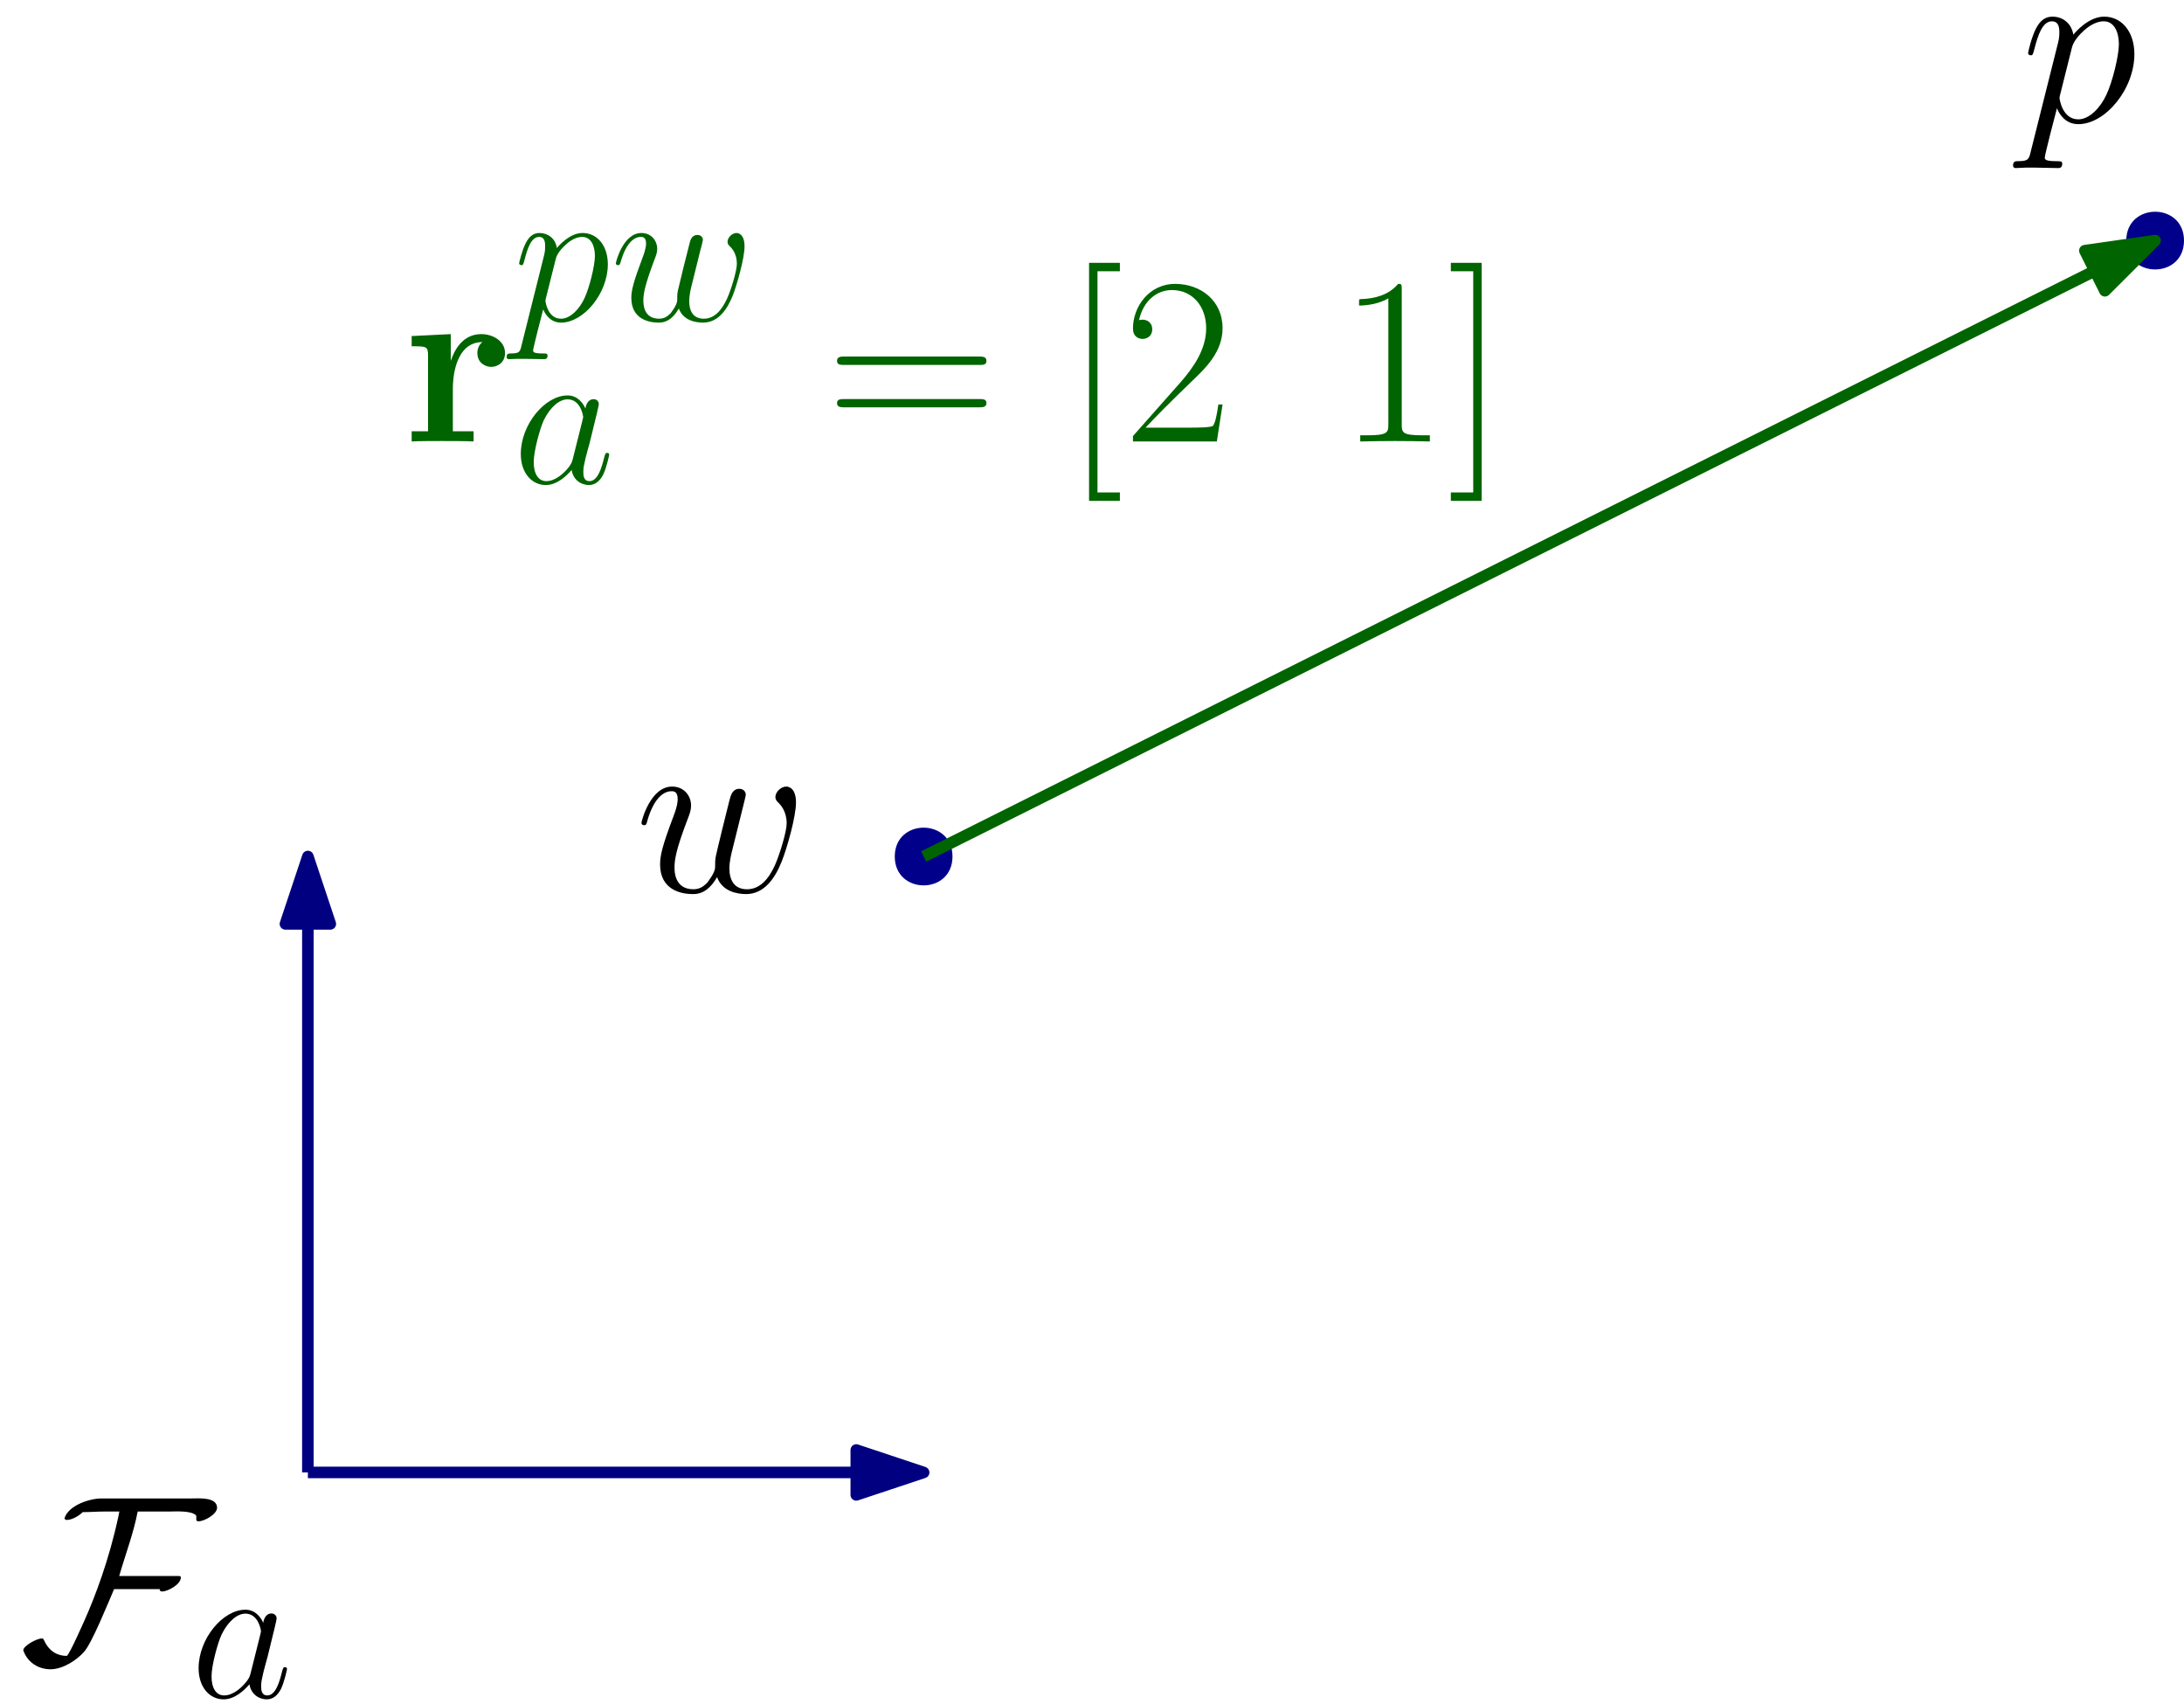
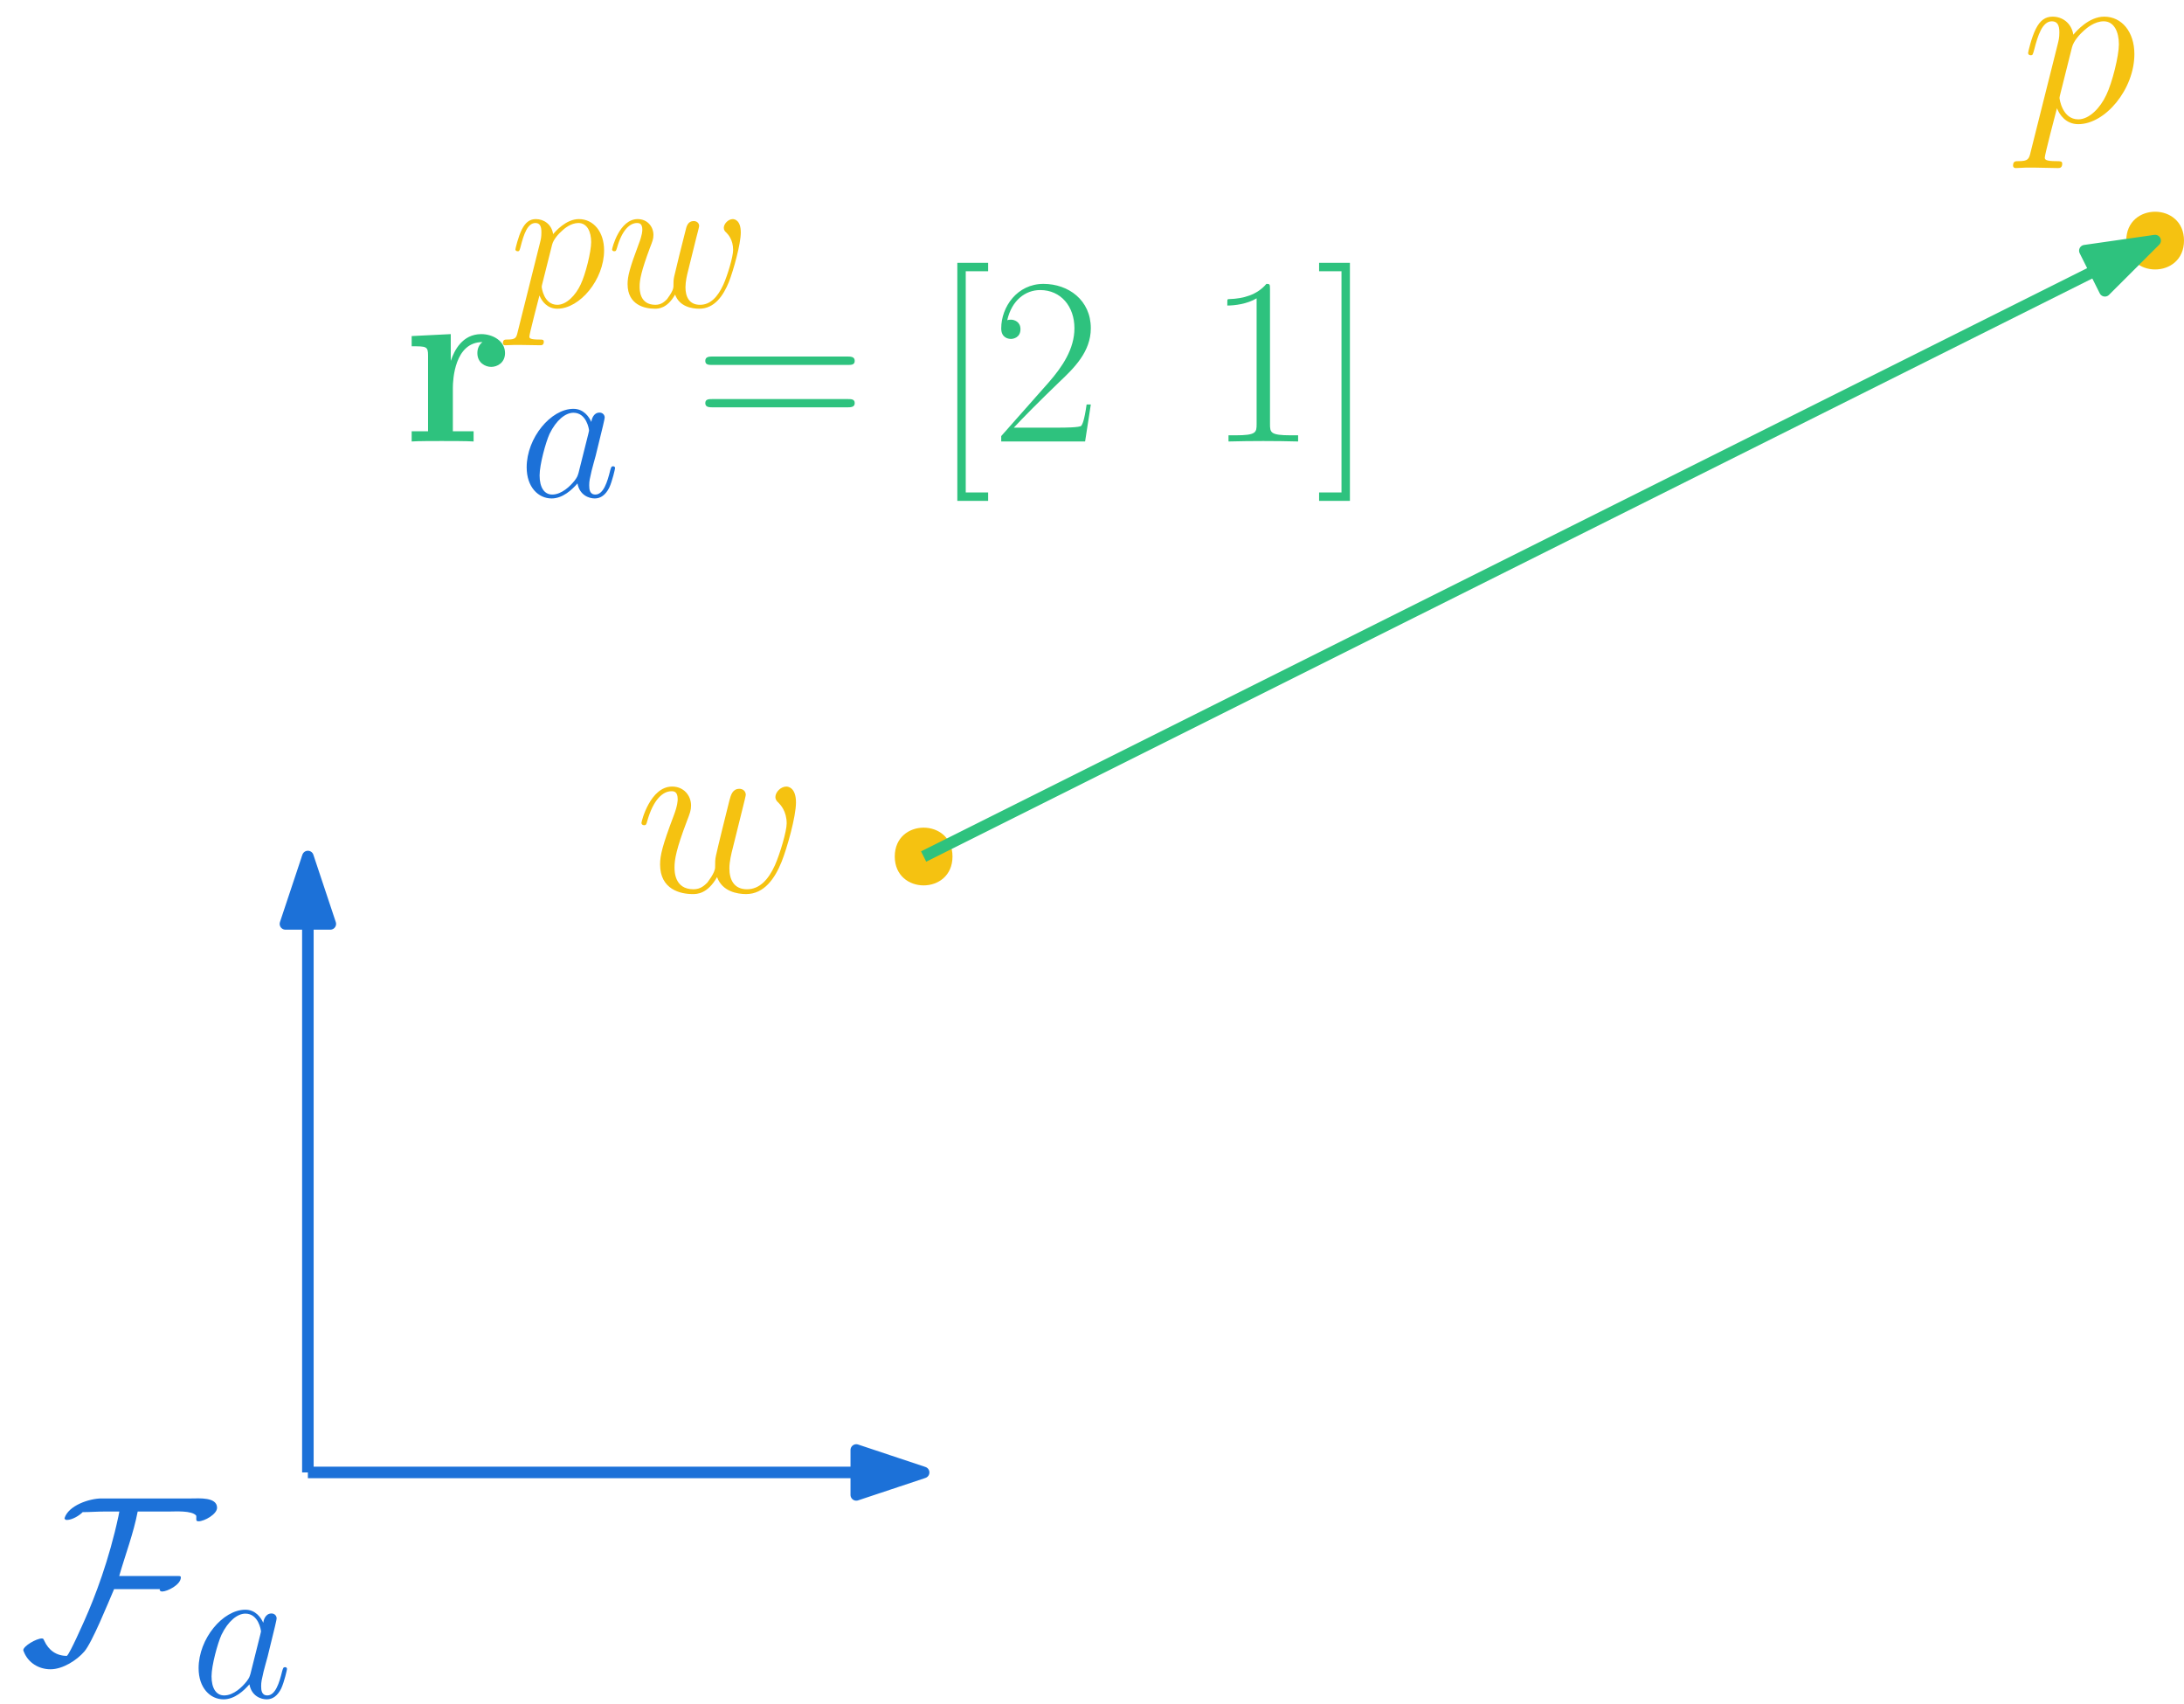
<svg xmlns="http://www.w3.org/2000/svg" xmlns:xlink="http://www.w3.org/1999/xlink" width="227pt" height="177pt" viewBox="0 0 227 177" version="1.1">
  <defs>
    <g>
      <symbol overflow="visible" id="glyph0-0">
        <path style="stroke:none;" d="" />
      </symbol>
      <symbol overflow="visible" id="glyph0-1">
        <path style="stroke:none;" d="M 20.562 -15.984 C 20.562 -17.125 18.656 -16.953 17.891 -16.953 L 8.547 -16.953 C 7.312 -16.953 5.109 -16.234 4.703 -14.891 C 4.766 -14.75 4.812 -14.719 4.953 -14.719 C 5.5 -14.719 6.25 -15.172 6.594 -15.531 C 7.359 -15.531 8.109 -15.594 8.875 -15.594 L 10.406 -15.594 C 10.406 -15.594 10.312 -15.141 10.312 -15.109 C 9.344 -10.578 7.875 -6.734 6.797 -4.312 C 6.641 -3.984 5.297 -0.891 4.953 -0.594 C 3.859 -0.594 3.047 -1.188 2.609 -2.156 C 2.531 -2.297 2.531 -2.406 2.359 -2.406 C 1.781 -2.406 0.422 -1.609 0.422 -1.188 C 0.422 -1.141 0.453 -1.094 0.469 -1.047 C 0.922 0.125 2.031 0.797 3.25 0.797 C 4.516 0.797 5.969 -0.125 6.766 -1.047 C 7.578 -1.984 9.219 -6.047 9.859 -7.531 L 14.641 -7.531 C 14.625 -7.516 14.594 -7.484 14.594 -7.453 C 14.594 -7.359 14.75 -7.281 14.844 -7.281 C 15.391 -7.281 16.797 -7.984 16.797 -8.75 C 16.797 -8.922 16.625 -8.891 16.328 -8.891 L 10.391 -8.891 C 11.031 -11.125 11.875 -13.312 12.312 -15.594 L 15.594 -15.594 C 16.203 -15.594 17.938 -15.719 18.391 -15.172 C 18.438 -15.016 18.359 -14.766 18.438 -14.641 C 18.484 -14.594 18.562 -14.578 18.641 -14.578 C 19.234 -14.578 20.562 -15.312 20.562 -15.984 Z M 20.562 -15.984 " />
      </symbol>
      <symbol overflow="visible" id="glyph1-0">
        <path style="stroke:none;" d="" />
      </symbol>
      <symbol overflow="visible" id="glyph1-1">
        <path style="stroke:none;" d="M 6.219 -2.453 C 6.109 -2.109 6.109 -2.062 5.828 -1.672 C 5.375 -1.094 4.469 -0.203 3.484 -0.203 C 2.641 -0.203 2.172 -0.969 2.172 -2.188 C 2.172 -3.328 2.812 -5.641 3.203 -6.5 C 3.906 -7.953 4.875 -8.703 5.688 -8.703 C 7.047 -8.703 7.312 -7 7.312 -6.844 C 7.312 -6.812 7.25 -6.547 7.234 -6.5 Z M 7.547 -7.75 C 7.312 -8.281 6.75 -9.109 5.688 -9.109 C 3.344 -9.109 0.828 -6.094 0.828 -3.031 C 0.828 -0.984 2.031 0.203 3.422 0.203 C 4.562 0.203 5.531 -0.688 6.109 -1.359 C 6.328 -0.141 7.297 0.203 7.906 0.203 C 8.531 0.203 9.031 -0.172 9.406 -0.906 C 9.734 -1.609 10.016 -2.875 10.016 -2.953 C 10.016 -3.062 9.938 -3.141 9.812 -3.141 C 9.625 -3.141 9.609 -3.031 9.516 -2.734 C 9.219 -1.516 8.812 -0.203 7.969 -0.203 C 7.375 -0.203 7.328 -0.75 7.328 -1.156 C 7.328 -1.625 7.391 -1.859 7.578 -2.672 C 7.719 -3.188 7.828 -3.641 8 -4.234 C 8.766 -7.328 8.938 -8.078 8.938 -8.203 C 8.938 -8.484 8.719 -8.719 8.406 -8.719 C 7.75 -8.719 7.578 -8 7.547 -7.75 Z M 7.547 -7.75 " />
      </symbol>
      <symbol overflow="visible" id="glyph2-0">
        <path style="stroke:none;" d="" />
      </symbol>
      <symbol overflow="visible" id="glyph2-1">
        <path style="stroke:none;" d="M 8.531 -1.516 C 9.062 -0.031 10.609 0.25 11.547 0.25 C 13.438 0.25 14.547 -1.391 15.234 -3.094 C 15.812 -4.531 16.734 -7.812 16.734 -9.266 C 16.734 -10.781 15.953 -10.922 15.734 -10.922 C 15.141 -10.922 14.594 -10.328 14.594 -9.844 C 14.594 -9.547 14.766 -9.375 14.891 -9.266 C 15.109 -9.047 15.766 -8.375 15.766 -7.094 C 15.766 -6.25 15.062 -3.922 14.547 -2.75 C 13.859 -1.234 12.938 -0.25 11.641 -0.25 C 10.266 -0.25 9.812 -1.281 9.812 -2.422 C 9.812 -3.141 10.031 -4.016 10.141 -4.438 L 11.172 -8.594 C 11.297 -9.094 11.516 -9.969 11.516 -10.062 C 11.516 -10.438 11.219 -10.688 10.859 -10.688 C 10.141 -10.688 9.969 -10.062 9.812 -9.469 C 9.562 -8.5 8.531 -4.312 8.422 -3.766 C 8.328 -3.344 8.328 -3.078 8.328 -2.531 C 8.328 -1.938 7.531 -0.984 7.516 -0.938 C 7.234 -0.672 6.844 -0.25 6.078 -0.25 C 4.109 -0.25 4.109 -2.109 4.109 -2.531 C 4.109 -3.328 4.281 -4.406 5.406 -7.359 C 5.703 -8.125 5.828 -8.453 5.828 -8.953 C 5.828 -9.984 5.078 -10.922 3.859 -10.922 C 1.594 -10.922 0.672 -7.328 0.672 -7.141 C 0.672 -7.031 0.766 -6.906 0.938 -6.906 C 1.172 -6.906 1.188 -7.016 1.281 -7.359 C 1.906 -9.547 2.875 -10.438 3.797 -10.438 C 4.047 -10.438 4.438 -10.406 4.438 -9.609 C 4.438 -9.484 4.438 -8.969 4.016 -7.875 C 2.844 -4.781 2.609 -3.766 2.609 -2.828 C 2.609 -0.219 4.734 0.25 6 0.25 C 6.422 0.25 7.531 0.25 8.531 -1.516 Z M 8.531 -1.516 " />
      </symbol>
      <symbol overflow="visible" id="glyph2-2">
        <path style="stroke:none;" d="M 1.062 3.141 C 0.891 3.891 0.797 4.094 -0.219 4.094 C -0.516 4.094 -0.766 4.094 -0.766 4.562 C -0.766 4.609 -0.75 4.812 -0.469 4.812 C -0.156 4.812 0.203 4.766 0.516 4.766 L 1.594 4.766 C 2.109 4.766 3.375 4.812 3.891 4.812 C 4.047 4.812 4.344 4.812 4.344 4.359 C 4.344 4.094 4.156 4.094 3.734 4.094 C 2.609 4.094 2.531 3.922 2.531 3.719 C 2.531 3.422 3.641 -0.844 3.797 -1.406 C 4.062 -0.719 4.734 0.25 6.016 0.25 C 8.828 0.25 11.844 -3.391 11.844 -7.031 C 11.844 -9.312 10.562 -10.922 8.703 -10.922 C 7.109 -10.922 5.781 -9.391 5.5 -9.047 C 5.297 -10.281 4.344 -10.922 3.344 -10.922 C 2.625 -10.922 2.062 -10.578 1.594 -9.641 C 1.141 -8.75 0.797 -7.234 0.797 -7.141 C 0.797 -7.031 0.891 -6.906 1.062 -6.906 C 1.266 -6.906 1.281 -6.938 1.438 -7.516 C 1.812 -8.969 2.281 -10.438 3.266 -10.438 C 3.844 -10.438 4.047 -10.031 4.047 -9.297 C 4.047 -8.703 3.969 -8.453 3.859 -8 Z M 5.359 -7.734 C 5.531 -8.422 6.219 -9.141 6.609 -9.484 C 6.891 -9.734 7.703 -10.438 8.656 -10.438 C 9.734 -10.438 10.234 -9.344 10.234 -8.047 C 10.234 -6.859 9.547 -4.062 8.922 -2.781 C 8.297 -1.438 7.156 -0.25 6.016 -0.25 C 4.344 -0.25 4.062 -2.375 4.062 -2.484 C 4.062 -2.547 4.109 -2.75 4.141 -2.875 Z M 5.359 -7.734 " />
      </symbol>
      <symbol overflow="visible" id="glyph3-0">
        <path style="stroke:none;" d="" />
      </symbol>
      <symbol overflow="visible" id="glyph3-1">
        <path style="stroke:none;" d="M 5.156 -5.578 C 5.156 -6.391 5.328 -10.328 8.234 -10.328 C 7.875 -10.062 7.703 -9.641 7.703 -9.188 C 7.703 -8.172 8.531 -7.75 9.141 -7.75 C 9.766 -7.75 10.578 -8.172 10.578 -9.188 C 10.578 -10.453 9.297 -11.156 8.109 -11.156 C 6.141 -11.156 5.297 -9.438 4.953 -8.406 L 4.938 -8.406 L 4.938 -11.156 L 0.875 -10.953 L 0.875 -9.891 C 2.406 -9.891 2.578 -9.891 2.578 -8.922 L 2.578 -1.062 L 0.875 -1.062 L 0.875 0 C 1.438 -0.047 3.297 -0.047 3.984 -0.047 C 4.703 -0.047 6.719 -0.047 7.312 0 L 7.312 -1.062 L 5.156 -1.062 Z M 5.156 -5.578 " />
      </symbol>
      <symbol overflow="visible" id="glyph4-0">
        <path style="stroke:none;" d="" />
      </symbol>
      <symbol overflow="visible" id="glyph4-1">
-         <path style="stroke:none;" d="M 0.891 2.625 C 0.75 3.25 0.656 3.406 -0.188 3.406 C -0.438 3.406 -0.641 3.406 -0.641 3.797 C -0.641 3.844 -0.625 4 -0.391 4 C -0.125 4 0.172 3.969 0.438 3.969 L 1.328 3.969 C 1.75 3.969 2.812 4 3.25 4 C 3.359 4 3.609 4 3.609 3.641 C 3.609 3.406 3.469 3.406 3.125 3.406 C 2.172 3.406 2.109 3.266 2.109 3.094 C 2.109 2.844 3.031 -0.703 3.156 -1.172 C 3.391 -0.594 3.953 0.203 5.016 0.203 C 7.359 0.203 9.875 -2.828 9.875 -5.859 C 9.875 -7.766 8.797 -9.109 7.25 -9.109 C 5.922 -9.109 4.812 -7.828 4.578 -7.547 C 4.422 -8.578 3.609 -9.109 2.781 -9.109 C 2.188 -9.109 1.719 -8.812 1.328 -8.031 C 0.953 -7.297 0.656 -6.031 0.656 -5.953 C 0.656 -5.859 0.75 -5.766 0.891 -5.766 C 1.047 -5.766 1.078 -5.781 1.203 -6.266 C 1.516 -7.484 1.906 -8.703 2.734 -8.703 C 3.203 -8.703 3.359 -8.359 3.359 -7.75 C 3.359 -7.25 3.312 -7.047 3.219 -6.672 Z M 4.469 -6.438 C 4.609 -7.016 5.188 -7.625 5.516 -7.906 C 5.75 -8.125 6.422 -8.703 7.203 -8.703 C 8.125 -8.703 8.531 -7.781 8.531 -6.719 C 8.531 -5.719 7.953 -3.391 7.438 -2.312 C 6.922 -1.203 5.969 -0.203 5.016 -0.203 C 3.609 -0.203 3.391 -1.984 3.391 -2.062 C 3.391 -2.125 3.422 -2.297 3.453 -2.391 Z M 4.469 -6.438 " />
+         <path style="stroke:none;" d="M 15.938 -7.953 C 16.312 -7.953 16.672 -7.953 16.672 -8.375 C 16.672 -8.828 16.25 -8.828 15.828 -8.828 L 1.984 -8.828 C 1.562 -8.828 1.141 -8.828 1.141 -8.375 C 1.141 -7.953 1.516 -7.953 1.891 -7.953 Z M 15.828 -3.547 C 16.25 -3.547 16.672 -3.547 16.672 -3.984 C 16.672 -4.406 16.312 -4.406 15.938 -4.406 L 1.891 -4.406 C 1.516 -4.406 1.141 -4.406 1.141 -3.984 C 1.141 -3.547 1.562 -3.547 1.984 -3.547 Z M 15.828 -3.547 " />
      </symbol>
      <symbol overflow="visible" id="glyph4-2">
-         <path style="stroke:none;" d="M 7.109 -1.266 C 7.562 -0.016 8.844 0.203 9.625 0.203 C 11.203 0.203 12.125 -1.156 12.703 -2.578 C 13.172 -3.781 13.938 -6.5 13.938 -7.719 C 13.938 -8.984 13.297 -9.109 13.109 -9.109 C 12.625 -9.109 12.172 -8.609 12.172 -8.203 C 12.172 -7.953 12.312 -7.812 12.422 -7.719 C 12.594 -7.547 13.141 -6.984 13.141 -5.906 C 13.141 -5.203 12.562 -3.266 12.125 -2.297 C 11.547 -1.031 10.781 -0.203 9.703 -0.203 C 8.547 -0.203 8.188 -1.078 8.188 -2.031 C 8.188 -2.625 8.359 -3.344 8.453 -3.703 L 9.312 -7.172 C 9.422 -7.578 9.609 -8.297 9.609 -8.391 C 9.609 -8.703 9.359 -8.906 9.047 -8.906 C 8.453 -8.906 8.297 -8.391 8.188 -7.891 C 7.969 -7.078 7.109 -3.594 7.016 -3.141 C 6.938 -2.781 6.938 -2.562 6.938 -2.109 C 6.938 -1.609 6.281 -0.828 6.266 -0.781 C 6.031 -0.562 5.703 -0.203 5.062 -0.203 C 3.422 -0.203 3.422 -1.75 3.422 -2.109 C 3.422 -2.766 3.578 -3.672 4.5 -6.141 C 4.75 -6.781 4.859 -7.047 4.859 -7.453 C 4.859 -8.328 4.234 -9.109 3.219 -9.109 C 1.328 -9.109 0.562 -6.109 0.562 -5.953 C 0.562 -5.859 0.641 -5.766 0.781 -5.766 C 0.969 -5.766 0.984 -5.844 1.078 -6.141 C 1.594 -7.953 2.391 -8.703 3.156 -8.703 C 3.359 -8.703 3.703 -8.672 3.703 -8.016 C 3.703 -7.906 3.703 -7.484 3.344 -6.562 C 2.375 -3.984 2.172 -3.141 2.172 -2.359 C 2.172 -0.188 3.953 0.203 5 0.203 C 5.344 0.203 6.281 0.203 7.109 -1.266 Z M 7.109 -1.266 " />
+         <path style="stroke:none;" d="M 5.828 6.172 L 5.828 5.297 L 3.5 5.297 L 3.5 -17.688 L 5.828 -17.688 L 5.828 -18.562 L 2.625 -18.562 L 2.625 6.172 Z M 5.828 6.172 " />
+       </symbol>
+       <symbol overflow="visible" id="glyph4-3">
+         <path style="stroke:none;" d="M 10.328 -3.844 L 9.891 -3.844 C 9.641 -2.078 9.438 -1.781 9.344 -1.641 C 9.219 -1.438 7.438 -1.438 7.094 -1.438 L 2.328 -1.438 C 3.219 -2.406 4.953 -4.156 7.062 -6.188 C 8.578 -7.625 10.328 -9.312 10.328 -11.766 C 10.328 -14.688 8 -16.375 5.406 -16.375 C 2.672 -16.375 1.016 -13.984 1.016 -11.75 C 1.016 -10.781 1.734 -10.656 2.031 -10.656 C 2.281 -10.656 3.016 -10.797 3.016 -11.672 C 3.016 -12.438 2.375 -12.656 2.031 -12.656 C 1.891 -12.656 1.734 -12.641 1.641 -12.594 C 2.109 -14.688 3.547 -15.734 5.062 -15.734 C 7.219 -15.734 8.625 -14.031 8.625 -11.766 C 8.625 -9.609 7.359 -7.75 5.953 -6.141 L 1.016 -0.562 L 1.016 0 L 9.734 0 Z M 10.328 -3.844 " />
+       </symbol>
+       <symbol overflow="visible" id="glyph4-4">
+         <path style="stroke:none;" d="M 6.594 -15.828 C 6.594 -16.359 6.562 -16.375 6.219 -16.375 C 5.25 -15.219 3.797 -14.844 2.406 -14.797 C 2.328 -14.797 2.203 -14.797 2.188 -14.75 C 2.156 -14.688 2.156 -14.641 2.156 -14.125 C 2.922 -14.125 4.219 -14.281 5.203 -14.875 L 5.203 -1.812 C 5.203 -0.938 5.156 -0.641 3.016 -0.641 L 2.281 -0.641 L 2.281 0 C 3.469 -0.031 4.703 -0.047 5.891 -0.047 C 7.094 -0.047 8.328 -0.031 9.516 0 L 9.516 -0.641 L 8.766 -0.641 C 6.641 -0.641 6.594 -0.922 6.594 -1.812 Z M 6.594 -15.828 " />
+       </symbol>
+       <symbol overflow="visible" id="glyph4-5">
+         <path style="stroke:none;" d="M 3.547 -18.562 L 0.344 -18.562 L 0.344 -17.688 L 2.672 -17.688 L 2.672 5.297 L 0.344 5.297 L 0.344 6.172 L 3.547 6.172 Z M 3.547 -18.562 " />
      </symbol>
      <symbol overflow="visible" id="glyph5-0">
        <path style="stroke:none;" d="" />
      </symbol>
      <symbol overflow="visible" id="glyph5-1">
+         <path style="stroke:none;" d="M 0.891 2.625 C 0.75 3.25 0.656 3.406 -0.188 3.406 C -0.438 3.406 -0.641 3.406 -0.641 3.797 C -0.641 3.844 -0.625 4 -0.391 4 C -0.125 4 0.172 3.969 0.438 3.969 L 1.328 3.969 C 1.75 3.969 2.812 4 3.25 4 C 3.359 4 3.609 4 3.609 3.641 C 3.609 3.406 3.469 3.406 3.125 3.406 C 2.172 3.406 2.109 3.266 2.109 3.094 C 2.109 2.844 3.031 -0.703 3.156 -1.172 C 3.391 -0.594 3.953 0.203 5.016 0.203 C 7.359 0.203 9.875 -2.828 9.875 -5.859 C 9.875 -7.766 8.797 -9.109 7.25 -9.109 C 5.922 -9.109 4.812 -7.828 4.578 -7.547 C 4.422 -8.578 3.609 -9.109 2.781 -9.109 C 2.188 -9.109 1.719 -8.812 1.328 -8.031 C 0.953 -7.297 0.656 -6.031 0.656 -5.953 C 0.656 -5.859 0.75 -5.766 0.891 -5.766 C 1.047 -5.766 1.078 -5.781 1.203 -6.266 C 1.516 -7.484 1.906 -8.703 2.734 -8.703 C 3.203 -8.703 3.359 -8.359 3.359 -7.75 C 3.359 -7.25 3.312 -7.047 3.219 -6.672 Z M 4.469 -6.438 C 4.609 -7.016 5.188 -7.625 5.516 -7.906 C 5.75 -8.125 6.422 -8.703 7.203 -8.703 C 8.125 -8.703 8.531 -7.781 8.531 -6.719 C 8.531 -5.719 7.953 -3.391 7.438 -2.312 C 6.922 -1.203 5.969 -0.203 5.016 -0.203 C 3.609 -0.203 3.391 -1.984 3.391 -2.062 C 3.391 -2.125 3.422 -2.297 3.453 -2.391 Z M 4.469 -6.438 " />
+       </symbol>
+       <symbol overflow="visible" id="glyph5-2">
+         <path style="stroke:none;" d="M 7.109 -1.266 C 7.562 -0.016 8.844 0.203 9.625 0.203 C 11.203 0.203 12.125 -1.156 12.703 -2.578 C 13.172 -3.781 13.938 -6.5 13.938 -7.719 C 13.938 -8.984 13.297 -9.109 13.109 -9.109 C 12.625 -9.109 12.172 -8.609 12.172 -8.203 C 12.172 -7.953 12.312 -7.812 12.422 -7.719 C 12.594 -7.547 13.141 -6.984 13.141 -5.906 C 13.141 -5.203 12.562 -3.266 12.125 -2.297 C 11.547 -1.031 10.781 -0.203 9.703 -0.203 C 8.547 -0.203 8.188 -1.078 8.188 -2.031 C 8.188 -2.625 8.359 -3.344 8.453 -3.703 L 9.312 -7.172 C 9.422 -7.578 9.609 -8.297 9.609 -8.391 C 9.609 -8.703 9.359 -8.906 9.047 -8.906 C 8.453 -8.906 8.297 -8.391 8.188 -7.891 C 7.969 -7.078 7.109 -3.594 7.016 -3.141 C 6.938 -2.781 6.938 -2.562 6.938 -2.109 C 6.938 -1.609 6.281 -0.828 6.266 -0.781 C 6.031 -0.562 5.703 -0.203 5.062 -0.203 C 3.422 -0.203 3.422 -1.75 3.422 -2.109 C 3.422 -2.766 3.578 -3.672 4.5 -6.141 C 4.75 -6.781 4.859 -7.047 4.859 -7.453 C 4.859 -8.328 4.234 -9.109 3.219 -9.109 C 1.328 -9.109 0.562 -6.109 0.562 -5.953 C 0.562 -5.859 0.641 -5.766 0.781 -5.766 C 0.969 -5.766 0.984 -5.844 1.078 -6.141 C 1.594 -7.953 2.391 -8.703 3.156 -8.703 C 3.359 -8.703 3.703 -8.672 3.703 -8.016 C 3.703 -7.906 3.703 -7.484 3.344 -6.562 C 2.375 -3.984 2.172 -3.141 2.172 -2.359 C 2.172 -0.188 3.953 0.203 5 0.203 C 5.344 0.203 6.281 0.203 7.109 -1.266 Z M 7.109 -1.266 " />
+       </symbol>
+       <symbol overflow="visible" id="glyph5-3">
        <path style="stroke:none;" d="M 6.219 -2.453 C 6.109 -2.109 6.109 -2.062 5.828 -1.672 C 5.375 -1.094 4.469 -0.203 3.484 -0.203 C 2.641 -0.203 2.172 -0.969 2.172 -2.188 C 2.172 -3.328 2.812 -5.641 3.203 -6.5 C 3.906 -7.953 4.875 -8.703 5.688 -8.703 C 7.047 -8.703 7.312 -7 7.312 -6.844 C 7.312 -6.812 7.25 -6.547 7.234 -6.5 Z M 7.547 -7.75 C 7.312 -8.281 6.75 -9.109 5.688 -9.109 C 3.344 -9.109 0.828 -6.094 0.828 -3.031 C 0.828 -0.984 2.031 0.203 3.422 0.203 C 4.562 0.203 5.531 -0.688 6.109 -1.359 C 6.328 -0.141 7.297 0.203 7.906 0.203 C 8.531 0.203 9.031 -0.172 9.406 -0.906 C 9.734 -1.609 10.016 -2.875 10.016 -2.953 C 10.016 -3.062 9.938 -3.141 9.812 -3.141 C 9.625 -3.141 9.609 -3.031 9.516 -2.734 C 9.219 -1.516 8.812 -0.203 7.969 -0.203 C 7.375 -0.203 7.328 -0.75 7.328 -1.156 C 7.328 -1.625 7.391 -1.859 7.578 -2.672 C 7.719 -3.188 7.828 -3.641 8 -4.234 C 8.766 -7.328 8.938 -8.078 8.938 -8.203 C 8.938 -8.484 8.719 -8.719 8.406 -8.719 C 7.75 -8.719 7.578 -8 7.547 -7.75 Z M 7.547 -7.75 " />
-       </symbol>
-       <symbol overflow="visible" id="glyph6-0">
-         <path style="stroke:none;" d="" />
-       </symbol>
-       <symbol overflow="visible" id="glyph6-1">
-         <path style="stroke:none;" d="M 15.938 -7.953 C 16.312 -7.953 16.672 -7.953 16.672 -8.375 C 16.672 -8.828 16.25 -8.828 15.828 -8.828 L 1.984 -8.828 C 1.562 -8.828 1.141 -8.828 1.141 -8.375 C 1.141 -7.953 1.516 -7.953 1.891 -7.953 Z M 15.828 -3.547 C 16.25 -3.547 16.672 -3.547 16.672 -3.984 C 16.672 -4.406 16.312 -4.406 15.938 -4.406 L 1.891 -4.406 C 1.516 -4.406 1.141 -4.406 1.141 -3.984 C 1.141 -3.547 1.562 -3.547 1.984 -3.547 Z M 15.828 -3.547 " />
-       </symbol>
-       <symbol overflow="visible" id="glyph6-2">
-         <path style="stroke:none;" d="M 5.828 6.172 L 5.828 5.297 L 3.5 5.297 L 3.5 -17.688 L 5.828 -17.688 L 5.828 -18.562 L 2.625 -18.562 L 2.625 6.172 Z M 5.828 6.172 " />
-       </symbol>
-       <symbol overflow="visible" id="glyph6-3">
-         <path style="stroke:none;" d="M 10.328 -3.844 L 9.891 -3.844 C 9.641 -2.078 9.438 -1.781 9.344 -1.641 C 9.219 -1.438 7.438 -1.438 7.094 -1.438 L 2.328 -1.438 C 3.219 -2.406 4.953 -4.156 7.062 -6.188 C 8.578 -7.625 10.328 -9.312 10.328 -11.766 C 10.328 -14.688 8 -16.375 5.406 -16.375 C 2.672 -16.375 1.016 -13.984 1.016 -11.75 C 1.016 -10.781 1.734 -10.656 2.031 -10.656 C 2.281 -10.656 3.016 -10.797 3.016 -11.672 C 3.016 -12.438 2.375 -12.656 2.031 -12.656 C 1.891 -12.656 1.734 -12.641 1.641 -12.594 C 2.109 -14.688 3.547 -15.734 5.062 -15.734 C 7.219 -15.734 8.625 -14.031 8.625 -11.766 C 8.625 -9.609 7.359 -7.75 5.953 -6.141 L 1.016 -0.562 L 1.016 0 L 9.734 0 Z M 10.328 -3.844 " />
-       </symbol>
-       <symbol overflow="visible" id="glyph6-4">
-         <path style="stroke:none;" d="M 6.594 -15.828 C 6.594 -16.359 6.562 -16.375 6.219 -16.375 C 5.25 -15.219 3.797 -14.844 2.406 -14.797 C 2.328 -14.797 2.203 -14.797 2.188 -14.75 C 2.156 -14.688 2.156 -14.641 2.156 -14.125 C 2.922 -14.125 4.219 -14.281 5.203 -14.875 L 5.203 -1.812 C 5.203 -0.938 5.156 -0.641 3.016 -0.641 L 2.281 -0.641 L 2.281 0 C 3.469 -0.031 4.703 -0.047 5.891 -0.047 C 7.094 -0.047 8.328 -0.031 9.516 0 L 9.516 -0.641 L 8.766 -0.641 C 6.641 -0.641 6.594 -0.922 6.594 -1.812 Z M 6.594 -15.828 " />
-       </symbol>
-       <symbol overflow="visible" id="glyph6-5">
-         <path style="stroke:none;" d="M 3.547 -18.562 L 0.344 -18.562 L 0.344 -17.688 L 2.672 -17.688 L 2.672 5.297 L 0.344 5.297 L 0.344 6.172 L 3.547 6.172 Z M 3.547 -18.562 " />
      </symbol>
    </g>
  </defs>
-   <g id="surface28197">
-     <path style="fill:none;stroke-width:1.2;stroke-linecap:butt;stroke-linejoin:round;stroke:rgb(0%,0%,50.2%);stroke-opacity:1;stroke-miterlimit:10;" d="M 128 448 L 192 448 " transform="matrix(1,0,0,-1,-96,601)" />
-     <path style="fill-rule:evenodd;fill:rgb(0%,0%,50.2%);fill-opacity:1;stroke-width:1.2;stroke-linecap:butt;stroke-linejoin:round;stroke:rgb(0%,0%,50.2%);stroke-opacity:1;stroke-miterlimit:10;" d="M 192 448 L 185 450.332 L 185 445.668 Z M 192 448 " transform="matrix(1,0,0,-1,-96,601)" />
-     <path style="fill:none;stroke-width:1.2;stroke-linecap:butt;stroke-linejoin:round;stroke:rgb(0%,0%,50.2%);stroke-opacity:1;stroke-miterlimit:10;" d="M 128 448 L 128 512 " transform="matrix(1,0,0,-1,-96,601)" />
-     <path style="fill-rule:evenodd;fill:rgb(0%,0%,50.2%);fill-opacity:1;stroke-width:1.2;stroke-linecap:butt;stroke-linejoin:round;stroke:rgb(0%,0%,50.2%);stroke-opacity:1;stroke-miterlimit:10;" d="M 128 512 L 125.668 505 L 130.332 505 Z M 128 512 " transform="matrix(1,0,0,-1,-96,601)" />
-     <g style="fill:rgb(0%,0%,0%);fill-opacity:1;">
+   <g id="surface31368">
+     <path style="fill:none;stroke-width:1.2;stroke-linecap:butt;stroke-linejoin:round;stroke:rgb(11%,44.3%,84.7%);stroke-opacity:1;stroke-miterlimit:10;" d="M 128 448 L 192 448 " transform="matrix(1,0,0,-1,-96,601)" />
+     <path style="fill-rule:evenodd;fill:rgb(11%,44.3%,84.7%);fill-opacity:1;stroke-width:1.2;stroke-linecap:butt;stroke-linejoin:round;stroke:rgb(11%,44.3%,84.7%);stroke-opacity:1;stroke-miterlimit:10;" d="M 192 448 L 185 450.332 L 185 445.668 Z M 192 448 " transform="matrix(1,0,0,-1,-96,601)" />
+     <path style="fill:none;stroke-width:1.2;stroke-linecap:butt;stroke-linejoin:round;stroke:rgb(11%,44.3%,84.7%);stroke-opacity:1;stroke-miterlimit:10;" d="M 128 448 L 128 512 " transform="matrix(1,0,0,-1,-96,601)" />
+     <path style="fill-rule:evenodd;fill:rgb(11%,44.3%,84.7%);fill-opacity:1;stroke-width:1.2;stroke-linecap:butt;stroke-linejoin:round;stroke:rgb(11%,44.3%,84.7%);stroke-opacity:1;stroke-miterlimit:10;" d="M 128 512 L 125.668 505 L 130.332 505 Z M 128 512 " transform="matrix(1,0,0,-1,-96,601)" />
+     <g style="fill:rgb(11%,44.3%,84.7%);fill-opacity:1;">
      <use xlink:href="#glyph0-1" x="1.999" y="172.654" />
    </g>
-     <g style="fill:rgb(0%,0%,0%);fill-opacity:1;">
+     <g style="fill:rgb(11%,44.3%,84.7%);fill-opacity:1;">
      <use xlink:href="#glyph1-1" x="19.815" y="176.372" />
    </g>
-     <path style=" stroke:none;fill-rule:evenodd;fill:rgb(0%,0%,54.5%);fill-opacity:1;" d="M 99 89 C 99 85 93 85 93 89 C 93 93 99 93 99 89 Z M 99 89 " />
-     <g style="fill:rgb(0%,0%,0%);fill-opacity:1;">
+     <path style=" stroke:none;fill-rule:evenodd;fill:rgb(96.1%,76.1%,6.7%);fill-opacity:1;" d="M 99 89 C 99 85 93 85 93 89 C 93 93 99 93 99 89 Z M 99 89 " />
+     <g style="fill:rgb(96.1%,76.1%,6.7%);fill-opacity:1;">
      <use xlink:href="#glyph2-1" x="65.999" y="92.652" />
    </g>
-     <g style="fill:rgb(0%,0%,0%);fill-opacity:1;">
+     <g style="fill:rgb(96.1%,76.1%,6.7%);fill-opacity:1;">
      <use xlink:href="#glyph2-2" x="209.999" y="12.652" />
    </g>
-     <path style=" stroke:none;fill-rule:evenodd;fill:rgb(0%,0%,54.5%);fill-opacity:1;" d="M 227 25 C 227 21 221 21 221 25 C 221 29 227 29 227 25 Z M 227 25 " />
-     <path style="fill:none;stroke-width:1.2;stroke-linecap:butt;stroke-linejoin:round;stroke:rgb(0%,39.2%,0%);stroke-opacity:1;stroke-miterlimit:10;" d="M 192 512 L 320 576 " transform="matrix(1,0,0,-1,-96,601)" />
-     <path style="fill-rule:evenodd;fill:rgb(0%,39.2%,0%);fill-opacity:1;stroke-width:1.2;stroke-linecap:butt;stroke-linejoin:round;stroke:rgb(0%,39.2%,0%);stroke-opacity:1;stroke-miterlimit:10;" d="M 320 576 L 312.695 574.953 L 314.781 570.785 Z M 320 576 " transform="matrix(1,0,0,-1,-96,601)" />
-     <g style="fill:rgb(0%,39.2%,0%);fill-opacity:1;">
+     <path style=" stroke:none;fill-rule:evenodd;fill:rgb(96.1%,76.1%,6.7%);fill-opacity:1;" d="M 227 25 C 227 21 221 21 221 25 C 221 29 227 29 227 25 Z M 227 25 " />
+     <path style="fill:none;stroke-width:1.2;stroke-linecap:butt;stroke-linejoin:round;stroke:rgb(18%,76.1%,49.4%);stroke-opacity:1;stroke-miterlimit:10;" d="M 192 512 L 320 576 " transform="matrix(1,0,0,-1,-96,601)" />
+     <path style="fill-rule:evenodd;fill:rgb(18%,76.1%,49.4%);fill-opacity:1;stroke-width:1.2;stroke-linecap:butt;stroke-linejoin:round;stroke:rgb(18%,76.1%,49.4%);stroke-opacity:1;stroke-miterlimit:10;" d="M 320 576 L 312.695 574.953 L 314.781 570.785 Z M 320 576 " transform="matrix(1,0,0,-1,-96,601)" />
+     <g style="fill:rgb(18%,76.1%,49.4%);fill-opacity:1;">
      <use xlink:href="#glyph3-1" x="41.913" y="45.873" />
    </g>
-     <g style="fill:rgb(0%,39.2%,0%);fill-opacity:1;">
-       <use xlink:href="#glyph4-1" x="53.302" y="33.319" />
-       <use xlink:href="#glyph4-2" x="63.447" y="33.319" />
+     <g style="fill:rgb(18%,76.1%,49.4%);fill-opacity:1;">
+       <use xlink:href="#glyph4-1" x="72.165" y="45.873" />
+       <use xlink:href="#glyph4-2" x="96.877" y="45.873" />
+       <use xlink:href="#glyph4-3" x="103.049" y="45.873" />
+       <use xlink:href="#glyph4-4" x="125.407" y="45.873" />
+       <use xlink:href="#glyph4-5" x="136.76" y="45.873" />
    </g>
-     <g style="fill:rgb(0%,39.2%,0%);fill-opacity:1;">
-       <use xlink:href="#glyph5-1" x="53.302" y="50.197" />
+     <g style="fill:rgb(96.1%,76.1%,6.7%);fill-opacity:1;">
+       <use xlink:href="#glyph5-1" x="52.913" y="31.875" />
+       <use xlink:href="#glyph5-2" x="63.058" y="31.875" />
    </g>
-     <g style="fill:rgb(0%,39.2%,0%);fill-opacity:1;">
-       <use xlink:href="#glyph6-1" x="85.858" y="45.873" />
-       <use xlink:href="#glyph6-2" x="110.57" y="45.873" />
-       <use xlink:href="#glyph6-3" x="116.742" y="45.873" />
-       <use xlink:href="#glyph6-4" x="139.1" y="45.873" />
-       <use xlink:href="#glyph6-5" x="150.453" y="45.873" />
+     <g style="fill:rgb(11%,44.3%,84.7%);fill-opacity:1;">
+       <use xlink:href="#glyph5-3" x="53.913" y="51.59" />
    </g>
  </g>
</svg>
